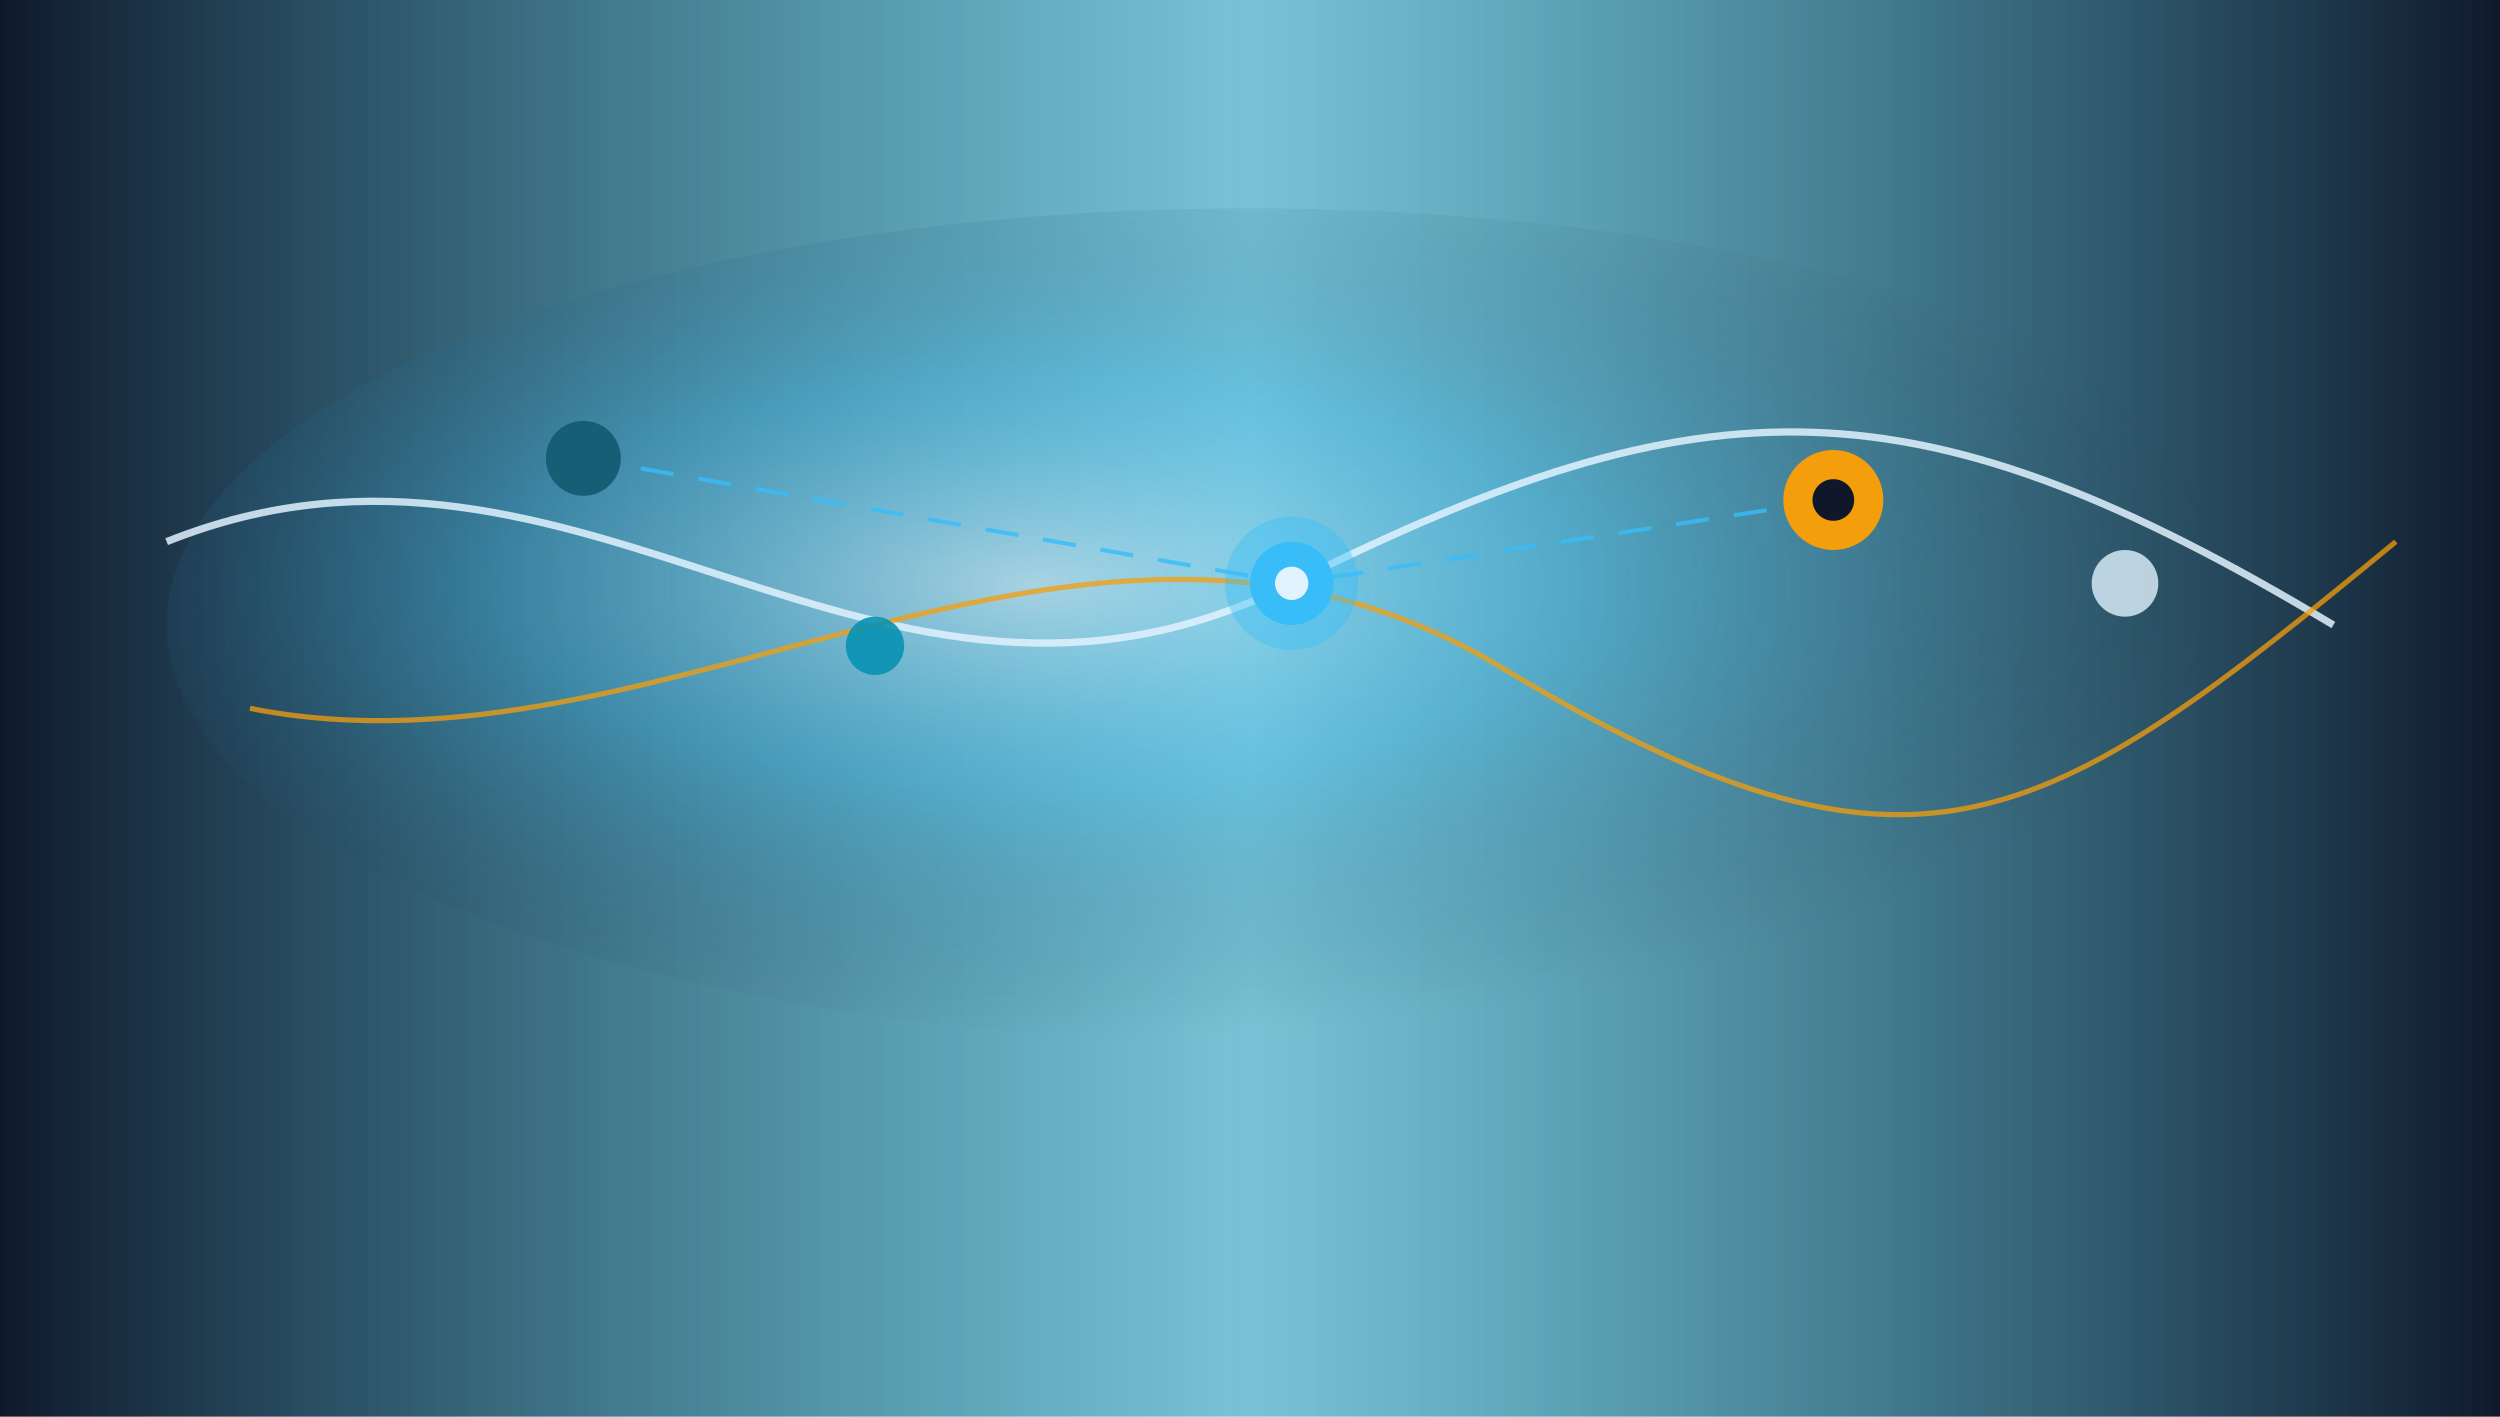
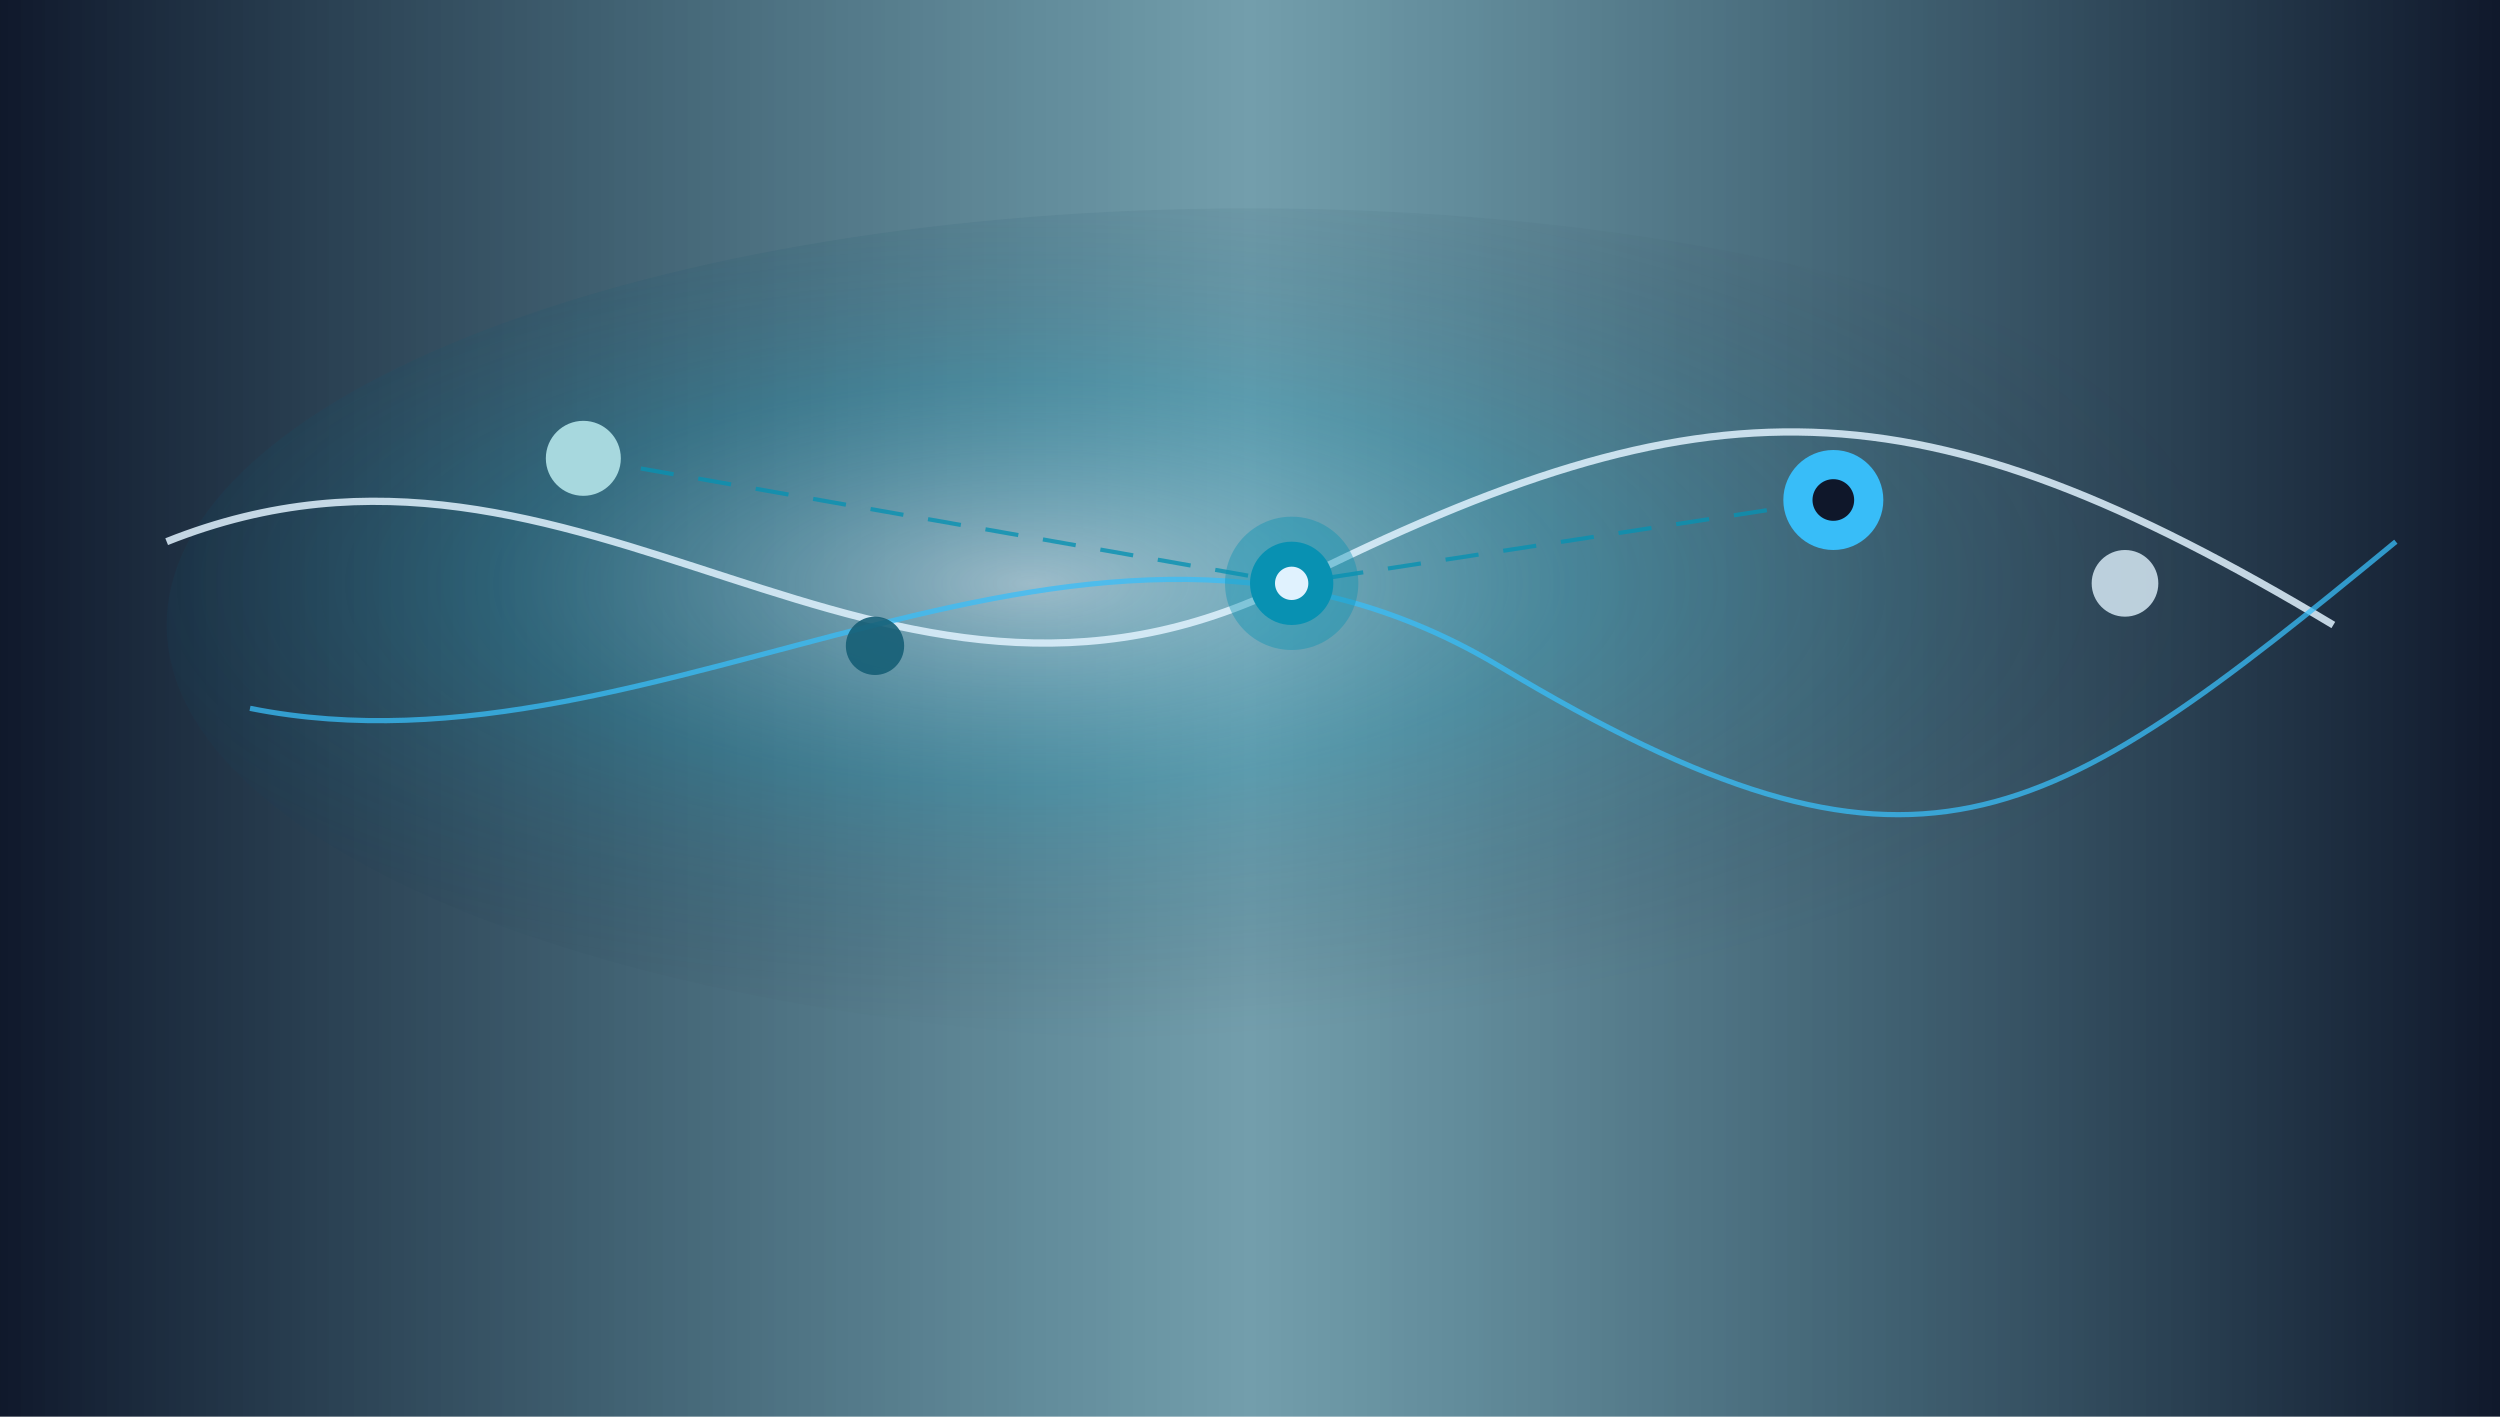
<svg xmlns="http://www.w3.org/2000/svg" viewBox="0 0 1200 680" preserveAspectRatio="xMidYMid slice" width="100%" height="100%">
  <defs>
    <linearGradient id="grad_event_4" x1="0%" y1="0%" x2="100%" y2="0%">
-       <stop offset="0%" stop-color="#0f172a" />
-       <stop offset="50%" stop-color="#0891B2" stop-opacity="0.55" />
-       <stop offset="100%" stop-color="#0f172a" />
+       <stop offset="0%" stop-color="#0F172A" />
+       <stop offset="50%" stop-color="#155E75" stop-opacity="0.6" />
+       <stop offset="100%" stop-color="#0F172A" />
    </linearGradient>
    <radialGradient id="glow_event_4" cx="40%" cy="45%" r="55%">
-       <stop offset="0%" stop-color="#E0F2FE" stop-opacity="0.9" />
-       <stop offset="45%" stop-color="#38BDF8" stop-opacity="0.45" />
-       <stop offset="100%" stop-color="#0f172a" stop-opacity="0" />
+       <stop offset="0%" stop-color="#E0F2FE" stop-opacity="0.85" />
+       <stop offset="45%" stop-color="#0891B2" stop-opacity="0.4" />
+       <stop offset="100%" stop-color="#0F172A" stop-opacity="0" />
    </radialGradient>
  </defs>
  <rect width="1200" height="680" fill="url(#grad_event_4)" />
-   <ellipse cx="600" cy="300" rx="520" ry="200" fill="url(#glow_event_4)" opacity="0.6" />
+   <ellipse cx="600" cy="300" rx="520" ry="200" fill="url(#glow_event_4)" opacity="0.55" />
  <path d="M 80 260 C 280 180 420 380 620 280 S 920 180 1120 300" fill="none" stroke="#E0F2FE" stroke-width="3.5" stroke-opacity="0.85" />
-   <path d="M 120 340 C 320 380 520 200 720 320 S 980 400 1150 260" fill="none" stroke="#F59E0B" stroke-width="2.5" stroke-opacity="0.75" />
-   <path d="M 280 220 L 620 280 L 880 240" fill="none" stroke="#38BDF8" stroke-width="2" stroke-dasharray="16 12" stroke-opacity="0.8" />
-   <circle cx="280" cy="220" r="18" fill="#155E75" />
-   <circle cx="620" cy="280" r="32" fill="#38BDF8" opacity="0.4" />
-   <circle cx="620" cy="280" r="20" fill="#38BDF8" />
+   <path d="M 120 340 C 320 380 520 200 720 320 S 980 400 1150 260" fill="none" stroke="#38BDF8" stroke-width="2.5" stroke-opacity="0.75" />
+   <path d="M 280 220 L 620 280 L 880 240" fill="none" stroke="#0891B2" stroke-width="2" stroke-dasharray="16 12" stroke-opacity="0.8" />
+   <circle cx="280" cy="220" r="18" fill="#A7D8DE" />
+   <circle cx="620" cy="280" r="32" fill="#0891B2" opacity="0.4" />
+   <circle cx="620" cy="280" r="20" fill="#0891B2" />
  <circle cx="620" cy="280" r="8" fill="#E0F2FE" />
-   <circle cx="880" cy="240" r="24" fill="#F59E0B" />
-   <circle cx="880" cy="240" r="10" fill="#0f172a" />
-   <circle cx="420" cy="310" r="14" fill="#0891B2" opacity="0.9" />
+   <circle cx="880" cy="240" r="24" fill="#38BDF8" />
+   <circle cx="880" cy="240" r="10" fill="#0F172A" />
+   <circle cx="420" cy="310" r="14" fill="#155E75" opacity="0.9" />
  <circle cx="1020" cy="280" r="16" fill="#E0F2FE" opacity="0.8" />
</svg>
